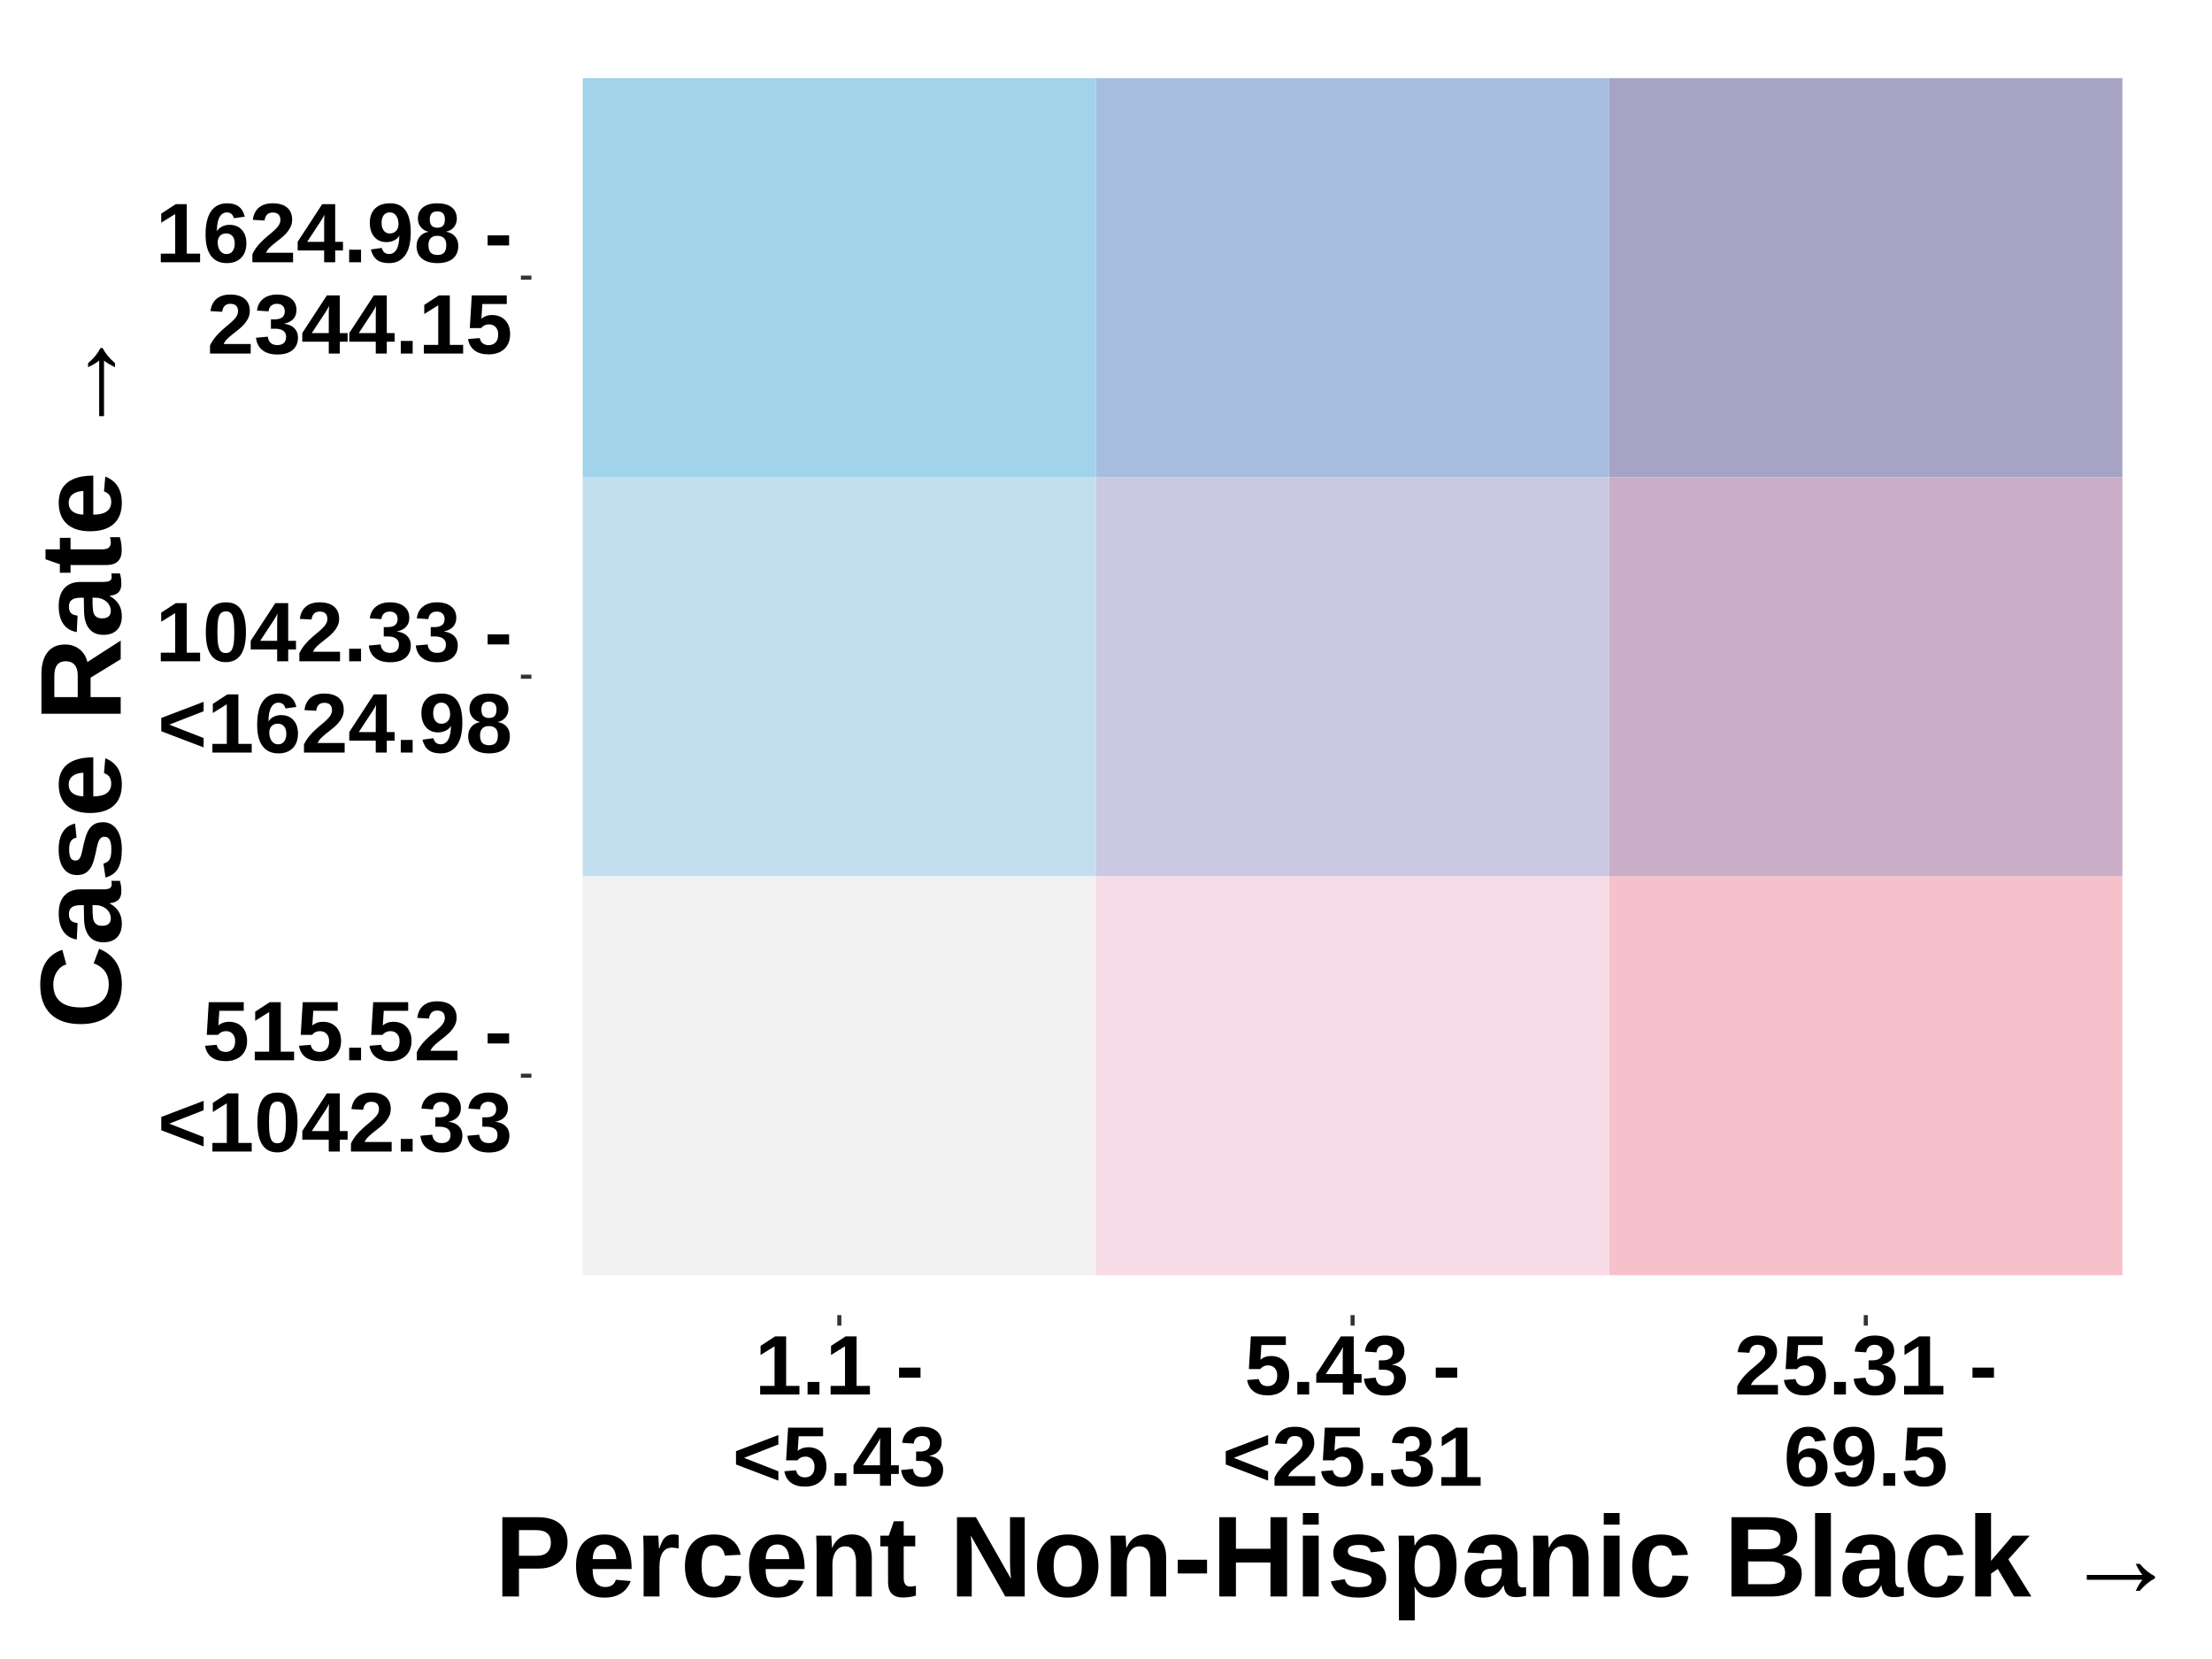
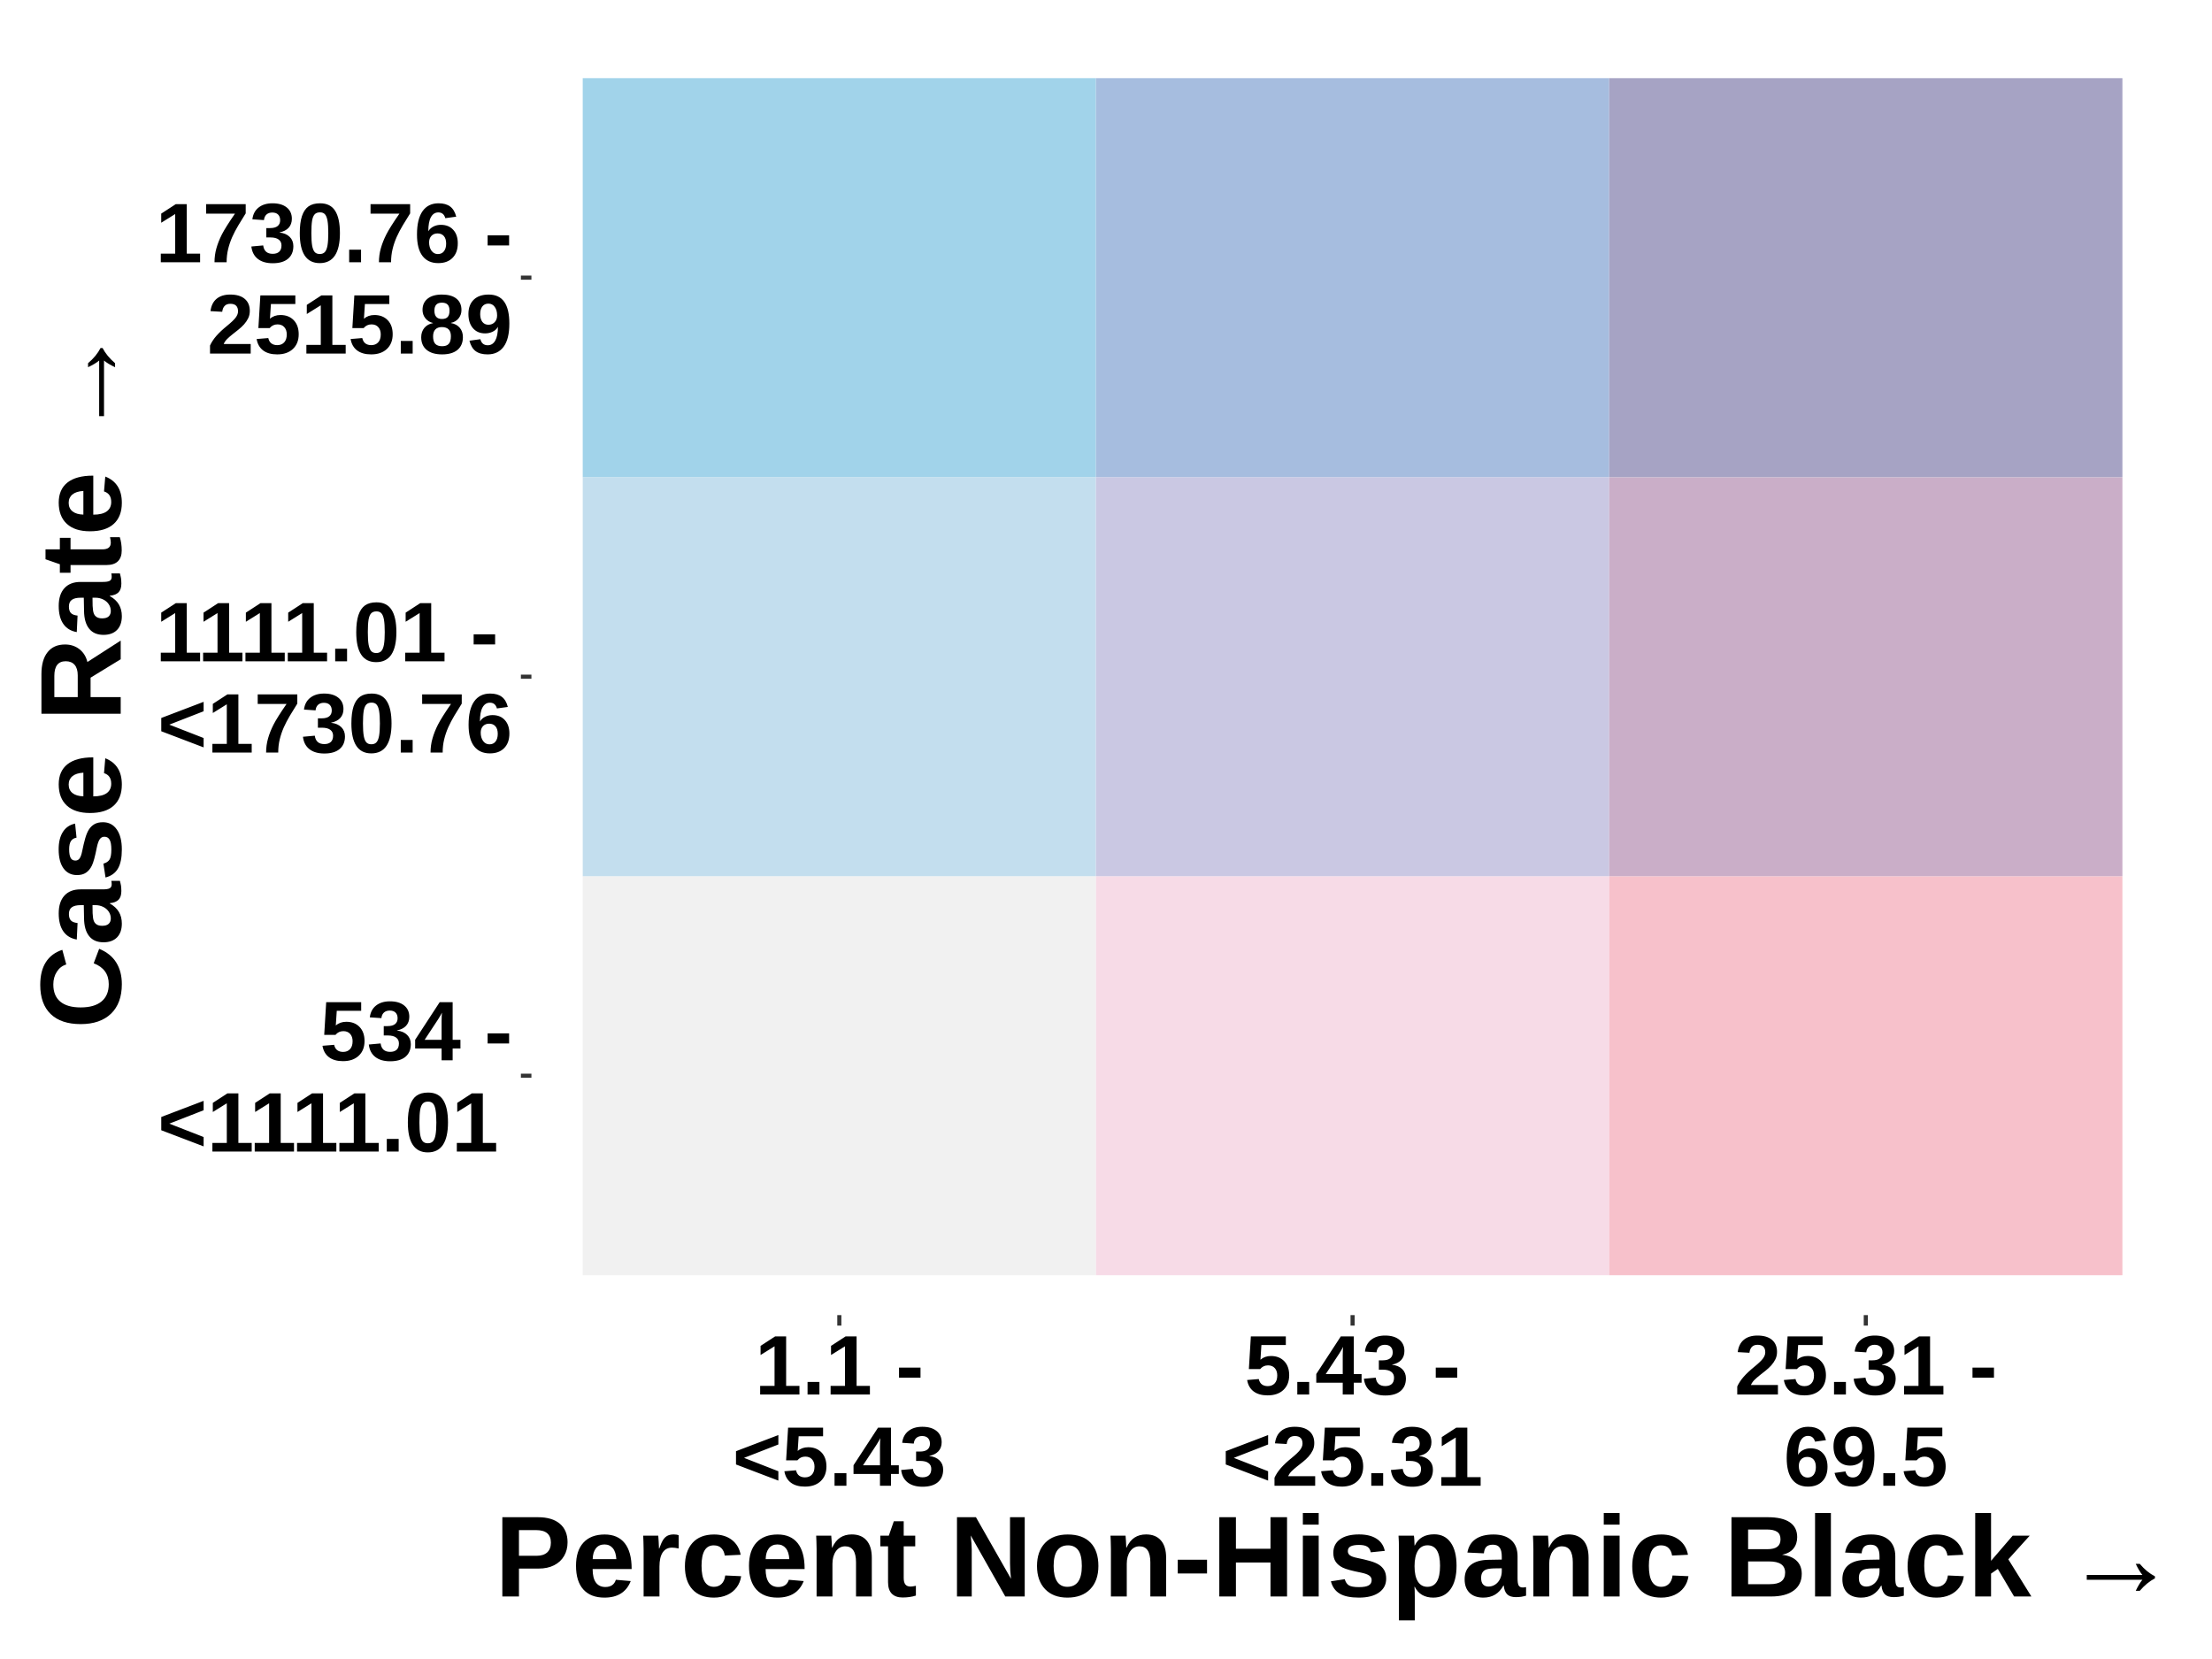
<svg xmlns="http://www.w3.org/2000/svg" viewBox="0 0 576.00 432.00">
  <defs>
    <style type="text/css">
    line, polyline, polygon, path, rect, circle {
      fill: none;
      stroke: #000000;
      stroke-linecap: round;
      stroke-linejoin: round;
      stroke-miterlimit: 10.00;
    }
  </style>
  </defs>
  <rect width="100%" height="100%" style="stroke: none; fill: none;" />
  <rect x="0.00" y="0.00" width="576.00" height="432.00" style="stroke-width: 1.07; stroke: none;" />
  <defs>
    <clipPath id="cpMTM4LjM4fDU2Ni4wNHwzNDIuNDV8OS45Ng==">
      <rect x="138.38" y="9.96" width="427.66" height="332.49" />
    </clipPath>
  </defs>
  <rect x="151.74" y="228.16" width="133.64" height="103.90" style="stroke-width: 0.21; stroke: none; stroke-linecap: square; stroke-linejoin: miter; fill: #F1F1F1;" clip-path="url(#cpMTM4LjM4fDU2Ni4wNHwzNDIuNDV8OS45Ng==)" />
  <rect x="151.74" y="124.26" width="133.64" height="103.90" style="stroke-width: 0.21; stroke: none; stroke-linecap: square; stroke-linejoin: miter; fill: #C3DEEE;" clip-path="url(#cpMTM4LjM4fDU2Ni4wNHwzNDIuNDV8OS45Ng==)" />
  <rect x="151.74" y="20.35" width="133.64" height="103.90" style="stroke-width: 0.21; stroke: none; stroke-linecap: square; stroke-linejoin: miter; fill: #A1D3EA;" clip-path="url(#cpMTM4LjM4fDU2Ni4wNHwzNDIuNDV8OS45Ng==)" />
  <rect x="285.39" y="228.16" width="133.64" height="103.90" style="stroke-width: 0.21; stroke: none; stroke-linecap: square; stroke-linejoin: miter; fill: #F7DBE7;" clip-path="url(#cpMTM4LjM4fDU2Ni4wNHwzNDIuNDV8OS45Ng==)" />
  <rect x="285.39" y="124.26" width="133.64" height="103.90" style="stroke-width: 0.21; stroke: none; stroke-linecap: square; stroke-linejoin: miter; fill: #CAC8E3;" clip-path="url(#cpMTM4LjM4fDU2Ni4wNHwzNDIuNDV8OS45Ng==)" />
  <rect x="285.39" y="20.35" width="133.64" height="103.90" style="stroke-width: 0.21; stroke: none; stroke-linecap: square; stroke-linejoin: miter; fill: #A6BDDF;" clip-path="url(#cpMTM4LjM4fDU2Ni4wNHwzNDIuNDV8OS45Ng==)" />
  <rect x="419.03" y="228.16" width="133.64" height="103.90" style="stroke-width: 0.21; stroke: none; stroke-linecap: square; stroke-linejoin: miter; fill: #F7C1CB;" clip-path="url(#cpMTM4LjM4fDU2Ni4wNHwzNDIuNDV8OS45Ng==)" />
  <rect x="419.03" y="124.26" width="133.64" height="103.90" style="stroke-width: 0.21; stroke: none; stroke-linecap: square; stroke-linejoin: miter; fill: #CAAEC8;" clip-path="url(#cpMTM4LjM4fDU2Ni4wNHwzNDIuNDV8OS45Ng==)" />
  <rect x="419.03" y="20.35" width="133.64" height="103.90" style="stroke-width: 0.21; stroke: none; stroke-linecap: square; stroke-linejoin: miter; fill: #A6A3C4;" clip-path="url(#cpMTM4LjM4fDU2Ni4wNHwzNDIuNDV8OS45Ng==)" />
  <defs>
    <clipPath id="cpMC4wMHw1NzYuMDB8NDMyLjAwfDAuMDA=">
      <rect x="0.00" y="0.00" width="576.00" height="432.00" />
    </clipPath>
  </defs>
  <g clip-path="url(#cpMC4wMHw1NzYuMDB8NDMyLjAwfDAuMDA=)">
-     <text x="52.72" y="276.10" style="font-size: 22.00px; font-weight: bold; font-family: Arial;" textLength="80.73px" lengthAdjust="spacingAndGlyphs">515.52 -</text>
+     <text x="83.30" y="276.10" style="font-size: 22.00px; font-weight: bold; font-family: Arial;" textLength="50.14px" lengthAdjust="spacingAndGlyphs">534 -</text>
  </g>
  <g clip-path="url(#cpMC4wMHw1NzYuMDB8NDMyLjAwfDAuMDA=)">
-     <text x="41.07" y="299.86" style="font-size: 22.00px; font-weight: bold; font-family: Arial;" textLength="92.37px" lengthAdjust="spacingAndGlyphs">&lt;1042.33</text>
+     <text x="41.07" y="299.86" style="font-size: 22.00px; font-weight: bold; font-family: Arial;" textLength="92.37px" lengthAdjust="spacingAndGlyphs">&lt;1111.01</text>
  </g>
  <g clip-path="url(#cpMC4wMHw1NzYuMDB8NDMyLjAwfDAuMDA=)">
-     <text x="40.48" y="172.20" style="font-size: 22.00px; font-weight: bold; font-family: Arial;" textLength="92.96px" lengthAdjust="spacingAndGlyphs">1042.33 -</text>
+     <text x="40.48" y="172.20" style="font-size: 22.00px; font-weight: bold; font-family: Arial;" textLength="92.96px" lengthAdjust="spacingAndGlyphs">1111.01 -</text>
  </g>
  <g clip-path="url(#cpMC4wMHw1NzYuMDB8NDMyLjAwfDAuMDA=)">
-     <text x="41.07" y="195.96" style="font-size: 22.00px; font-weight: bold; font-family: Arial;" textLength="92.37px" lengthAdjust="spacingAndGlyphs">&lt;1624.98</text>
+     <text x="41.07" y="195.96" style="font-size: 22.00px; font-weight: bold; font-family: Arial;" textLength="92.37px" lengthAdjust="spacingAndGlyphs">&lt;1730.76</text>
  </g>
  <g clip-path="url(#cpMC4wMHw1NzYuMDB8NDMyLjAwfDAuMDA=)">
-     <text x="40.48" y="68.30" style="font-size: 22.00px; font-weight: bold; font-family: Arial;" textLength="92.96px" lengthAdjust="spacingAndGlyphs">1624.98 -</text>
+     <text x="40.48" y="68.30" style="font-size: 22.00px; font-weight: bold; font-family: Arial;" textLength="92.96px" lengthAdjust="spacingAndGlyphs">1730.76 -</text>
  </g>
  <g clip-path="url(#cpMC4wMHw1NzYuMDB8NDMyLjAwfDAuMDA=)">
-     <text x="53.92" y="92.06" style="font-size: 22.00px; font-weight: bold; font-family: Arial;" textLength="79.52px" lengthAdjust="spacingAndGlyphs">2344.15</text>
+     <text x="53.92" y="92.06" style="font-size: 22.00px; font-weight: bold; font-family: Arial;" textLength="79.52px" lengthAdjust="spacingAndGlyphs">2515.89</text>
  </g>
  <polyline points="135.64,280.11 138.38,280.11 " style="stroke-width: 1.07; stroke: #333333; stroke-linecap: butt;" clip-path="url(#cpMC4wMHw1NzYuMDB8NDMyLjAwfDAuMDA=)" />
  <polyline points="135.64,176.21 138.38,176.21 " style="stroke-width: 1.07; stroke: #333333; stroke-linecap: butt;" clip-path="url(#cpMC4wMHw1NzYuMDB8NDMyLjAwfDAuMDA=)" />
  <polyline points="135.64,72.30 138.38,72.30 " style="stroke-width: 1.07; stroke: #333333; stroke-linecap: butt;" clip-path="url(#cpMC4wMHw1NzYuMDB8NDMyLjAwfDAuMDA=)" />
  <polyline points="218.56,345.19 218.56,342.45 " style="stroke-width: 1.07; stroke: #333333; stroke-linecap: butt;" clip-path="url(#cpMC4wMHw1NzYuMDB8NDMyLjAwfDAuMDA=)" />
  <polyline points="352.21,345.19 352.21,342.45 " style="stroke-width: 1.07; stroke: #333333; stroke-linecap: butt;" clip-path="url(#cpMC4wMHw1NzYuMDB8NDMyLjAwfDAuMDA=)" />
  <polyline points="485.85,345.19 485.85,342.45 " style="stroke-width: 1.07; stroke: #333333; stroke-linecap: butt;" clip-path="url(#cpMC4wMHw1NzYuMDB8NDMyLjAwfDAuMDA=)" />
  <g clip-path="url(#cpMC4wMHw1NzYuMDB8NDMyLjAwfDAuMDA=)">
    <text x="196.55" y="363.13" style="font-size: 22.00px; font-weight: bold; font-family: Arial;" textLength="44.02px" lengthAdjust="spacingAndGlyphs">1.1 -</text>
  </g>
  <g clip-path="url(#cpMC4wMHw1NzYuMDB8NDMyLjAwfDAuMDA=)">
    <text x="190.73" y="386.89" style="font-size: 22.00px; font-weight: bold; font-family: Arial;" textLength="55.67px" lengthAdjust="spacingAndGlyphs">&lt;5.43</text>
  </g>
  <g clip-path="url(#cpMC4wMHw1NzYuMDB8NDMyLjAwfDAuMDA=)">
    <text x="324.08" y="363.13" style="font-size: 22.00px; font-weight: bold; font-family: Arial;" textLength="56.26px" lengthAdjust="spacingAndGlyphs">5.43 -</text>
  </g>
  <g clip-path="url(#cpMC4wMHw1NzYuMDB8NDMyLjAwfDAuMDA=)">
    <text x="318.26" y="386.89" style="font-size: 22.00px; font-weight: bold; font-family: Arial;" textLength="67.90px" lengthAdjust="spacingAndGlyphs">&lt;25.31</text>
  </g>
  <g clip-path="url(#cpMC4wMHw1NzYuMDB8NDMyLjAwfDAuMDA=)">
    <text x="451.61" y="363.13" style="font-size: 22.00px; font-weight: bold; font-family: Arial;" textLength="68.49px" lengthAdjust="spacingAndGlyphs">25.31 -</text>
  </g>
  <g clip-path="url(#cpMC4wMHw1NzYuMDB8NDMyLjAwfDAuMDA=)">
    <text x="464.44" y="386.89" style="font-size: 22.00px; font-weight: bold; font-family: Arial;" textLength="42.82px" lengthAdjust="spacingAndGlyphs">69.5</text>
  </g>
  <g clip-path="url(#cpMC4wMHw1NzYuMDB8NDMyLjAwfDAuMDA=)">
    <text x="128.81" y="415.72" style="font-size: 30.00px; font-weight: bold; font-family: Arial;" textLength="446.79px" lengthAdjust="spacingAndGlyphs">Percent Non-Hispanic Black  →</text>
  </g>
  <g clip-path="url(#cpMC4wMHw1NzYuMDB8NDMyLjAwfDAuMDA=)">
    <text transform="translate(31.43,267.91) rotate(-90)" style="font-size: 30.00px; font-weight: bold; font-family: Arial;" textLength="183.41px" lengthAdjust="spacingAndGlyphs">Case Rate →</text>
  </g>
</svg>
